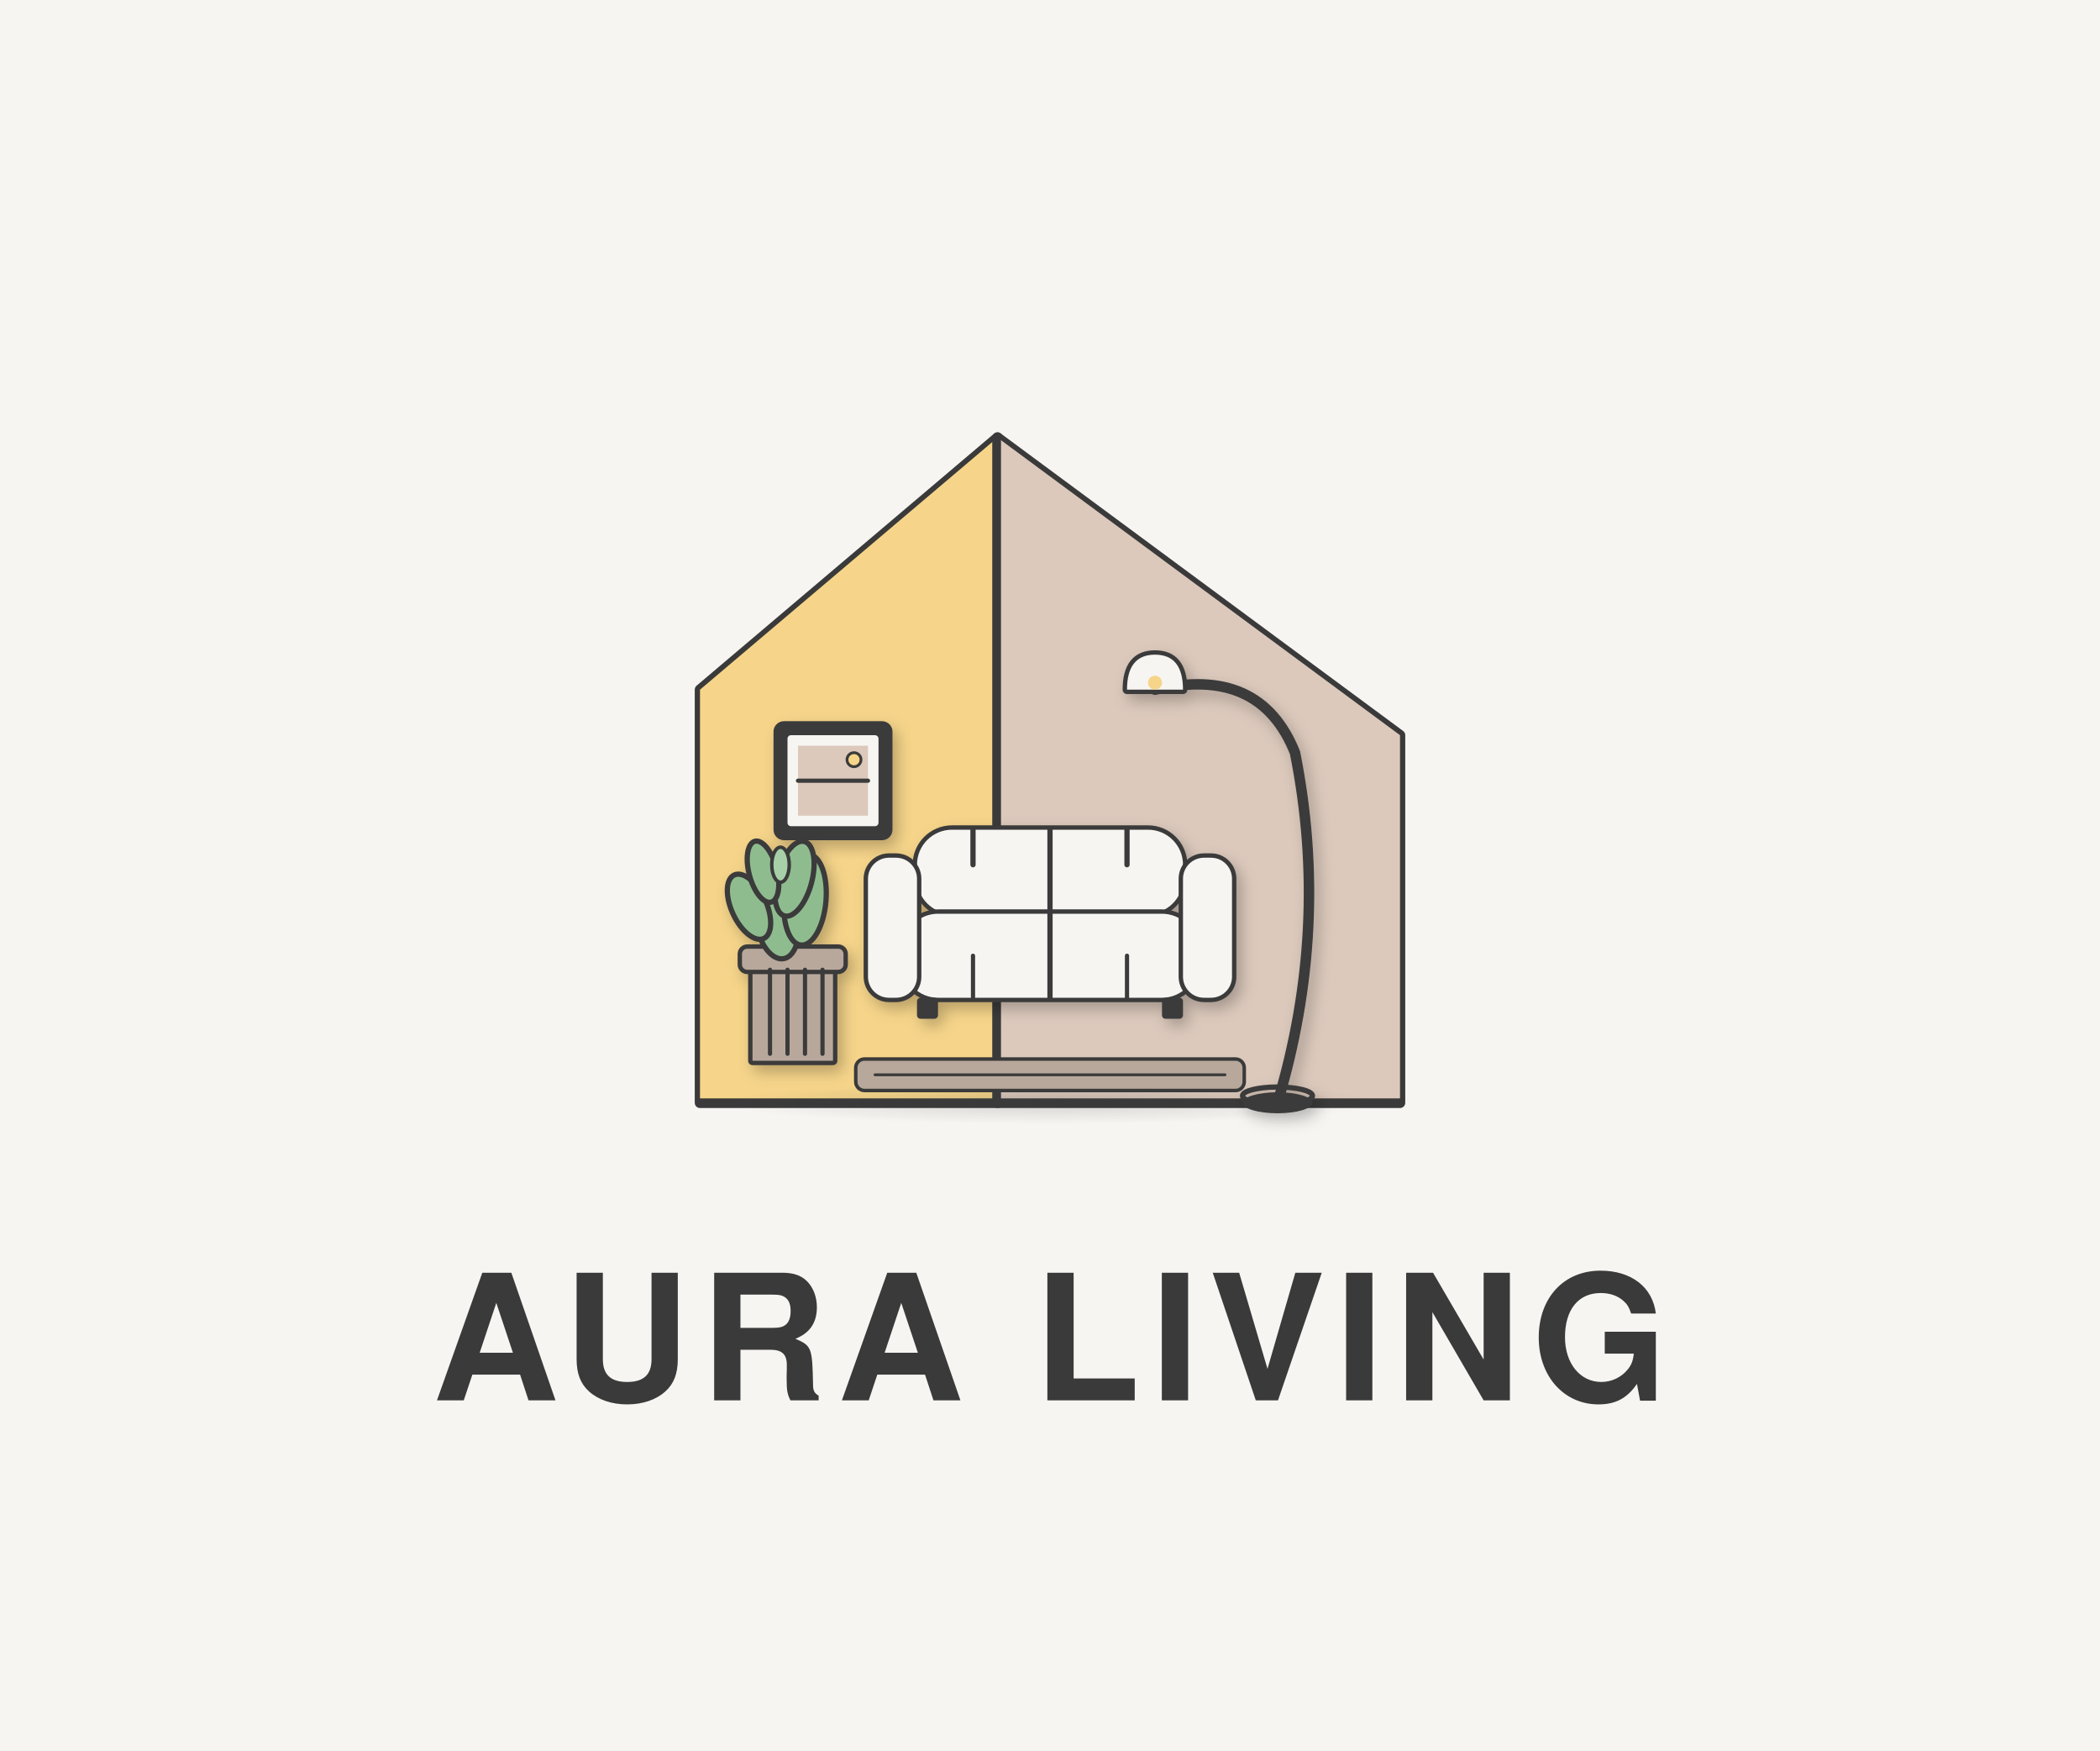
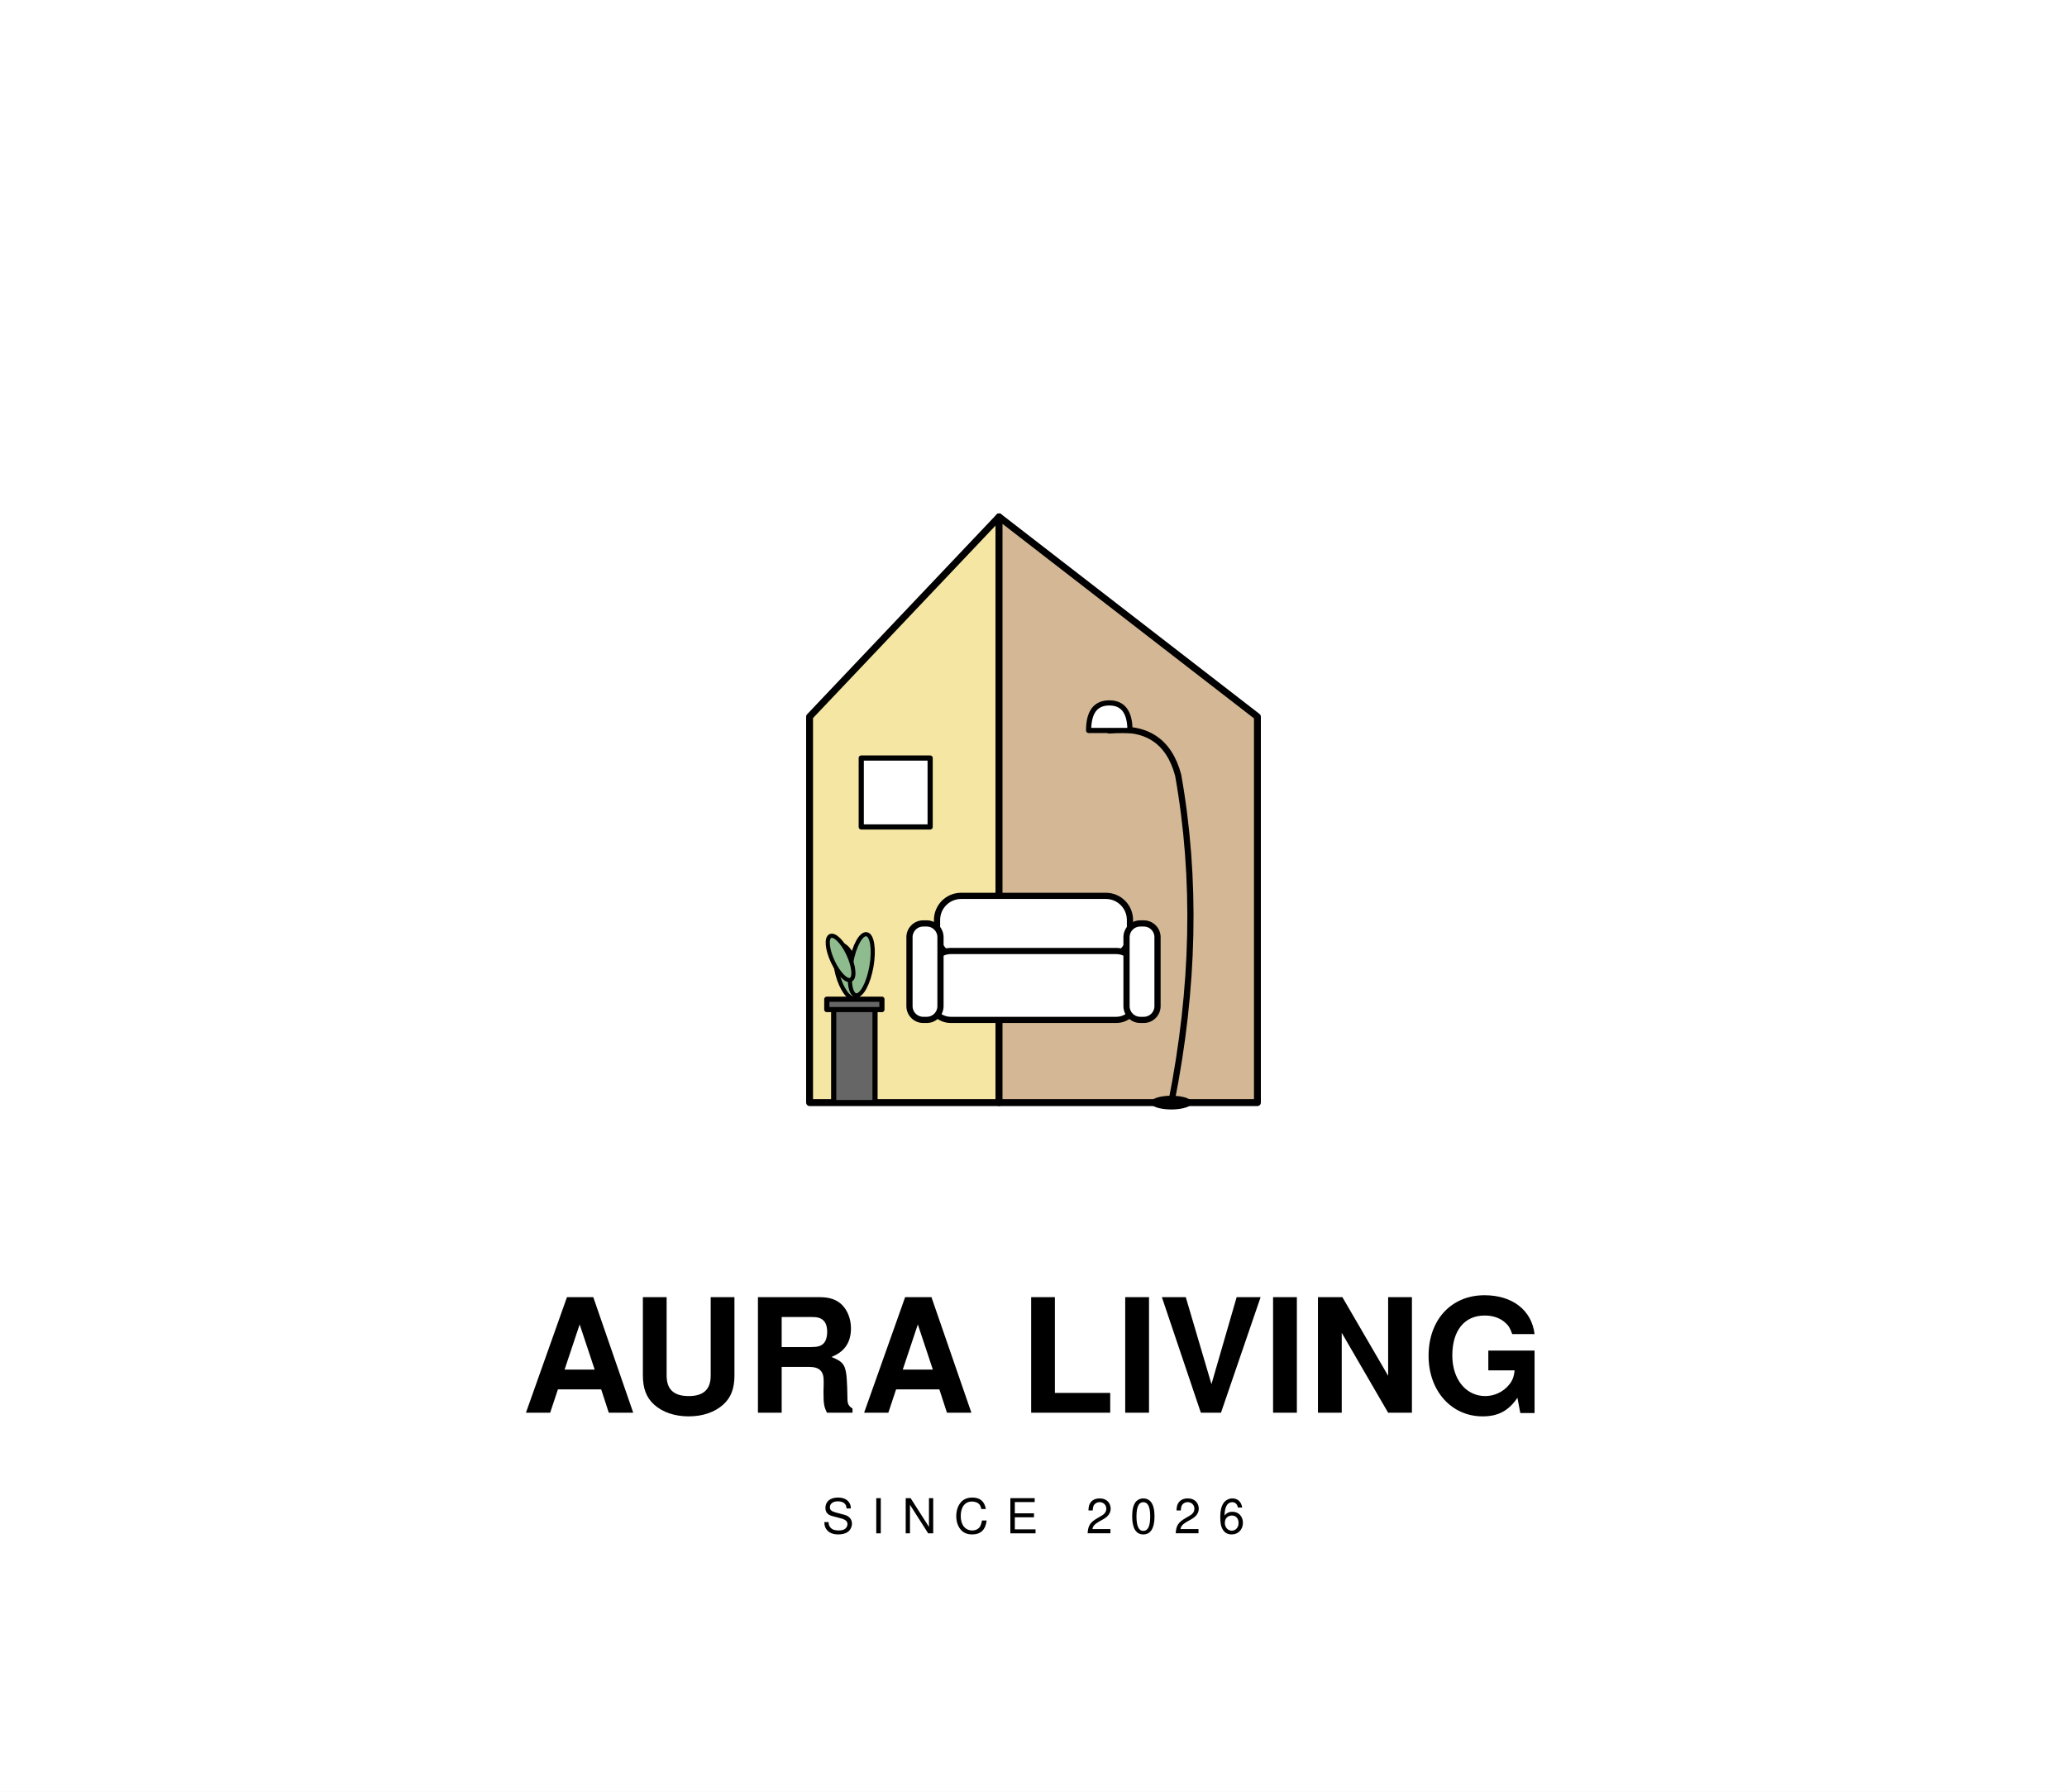
- <svg xmlns="http://www.w3.org/2000/svg" viewBox="0 0 600 500" width="600" height="500">
-   <defs>
-     <filter id="softShadow" x="-20%" y="-20%" width="140%" height="140%">
-       <feGaussianBlur in="SourceAlpha" stdDeviation="2" />
-       <feOffset dx="1.5" dy="2" />
-       <feComponentTransfer>
-         <feFuncA type="linear" slope="0.25" />
-       </feComponentTransfer>
-       <feMerge>
-         <feMergeNode />
-         <feMergeNode in="SourceGraphic" />
-       </feMerge>
-     </filter>
-     <radialGradient id="floorShadow" cx="50%" cy="50%" r="50%">
-       <stop offset="0%" stop-color="#3A3A3A" stop-opacity="0.18" />
-       <stop offset="100%" stop-color="#3A3A3A" stop-opacity="0" />
-     </radialGradient>
-   </defs>
-   <rect width="600" height="500" fill="#F7F5F2" />
-   <g transform="translate(300, 215)">
-     <path d="M -100 100 L -100 -18 L -15 -90 L -15 100 Z" fill="#F6D58A" stroke="#3A3A3A" stroke-width="3" stroke-linejoin="round" stroke-linecap="round" paint-order="stroke fill" />
-     <path d="M -15 -90 L 100 -5 L 100 100 L -15 100 Z" fill="#DCC9BC" stroke="#3A3A3A" stroke-width="3" stroke-linejoin="round" stroke-linecap="round" paint-order="stroke fill" />
-     <line x1="-15" y1="-90" x2="-15" y2="100" stroke="#3A3A3A" stroke-width="2" stroke-linecap="round" />
-     <line x1="-100" y1="100" x2="100" y2="100" stroke="#3A3A3A" stroke-width="2.5" stroke-linecap="round" />
-     <ellipse cx="0" cy="100" rx="95" ry="6" fill="url(#floorShadow)" />
-     <g filter="url(#softShadow)">
-       <rect x="-78" y="-8" width="32" height="32" rx="2" fill="#3A3A3A" stroke="#3A3A3A" stroke-width="2" stroke-linejoin="round" paint-order="stroke fill" />
-       <rect x="-75" y="-5" width="26" height="26" rx="1" fill="#F7F5F2" stroke="none" />
-       <rect x="-72" y="-2" width="20" height="20" fill="#DCC9BC" stroke="none" />
-       <line x1="-72" y1="8" x2="-52" y2="8" stroke="#3A3A3A" stroke-width="1.2" stroke-linecap="round" />
-       <circle cx="-56" cy="2" r="2" fill="#F6D58A" stroke="#3A3A3A" stroke-width="0.8" />
-     </g>
-     <g filter="url(#softShadow)">
-       <path d="M 65 100 Q 80 50 70 0 Q 60 -25 30 -18" fill="none" stroke="#3A3A3A" stroke-width="3" stroke-linecap="round" />
-       <path d="M 22 -18 Q 22 -28 30 -28 Q 38 -28 38 -18 Z" fill="#F7F5F2" stroke="#3A3A3A" stroke-width="2.5" stroke-linejoin="round" paint-order="stroke fill" />
-       <circle cx="30" cy="-20" r="2" fill="#F6D58A" stroke="none" />
-       <ellipse cx="65" cy="100" rx="10" ry="3" fill="#3A3A3A" stroke="none" />
-       <ellipse cx="65" cy="98" rx="10" ry="2.5" fill="none" stroke="#3A3A3A" stroke-width="1.5" />
-     </g>
-     <rect x="-55" y="88" width="110" height="8" rx="2" fill="#B8A89B" stroke="#3A3A3A" stroke-width="2" stroke-linejoin="round" paint-order="stroke fill" />
-     <line x1="-50" y1="92" x2="50" y2="92" stroke="#3A3A3A" stroke-width="0.8" stroke-linecap="round" />
-     <g filter="url(#softShadow)">
-       <rect x="-38" y="22" width="76" height="24" rx="10" fill="#F7F5F2" stroke="#3A3A3A" stroke-width="2.5" stroke-linejoin="round" paint-order="stroke fill" />
-       <line x1="-22" y1="22" x2="-22" y2="32" stroke="#3A3A3A" stroke-width="1.5" stroke-linecap="round" />
-       <line x1="22" y1="22" x2="22" y2="32" stroke="#3A3A3A" stroke-width="1.5" stroke-linecap="round" />
-       <line x1="0" y1="22" x2="0" y2="46" stroke="#3A3A3A" stroke-width="1.5" stroke-linecap="round" />
-       <line x1="-30" y1="46" x2="30" y2="46" stroke="#3A3A3A" stroke-width="1.2" stroke-linecap="round" />
-       <rect x="-42" y="46" width="84" height="24" rx="10" fill="#F7F5F2" stroke="#3A3A3A" stroke-width="2.5" stroke-linejoin="round" paint-order="stroke fill" />
-       <line x1="0" y1="46" x2="0" y2="70" stroke="#3A3A3A" stroke-width="1.5" stroke-linecap="round" />
-       <line x1="-22" y1="58" x2="-22" y2="70" stroke="#3A3A3A" stroke-width="1.2" stroke-linecap="round" />
-       <line x1="22" y1="58" x2="22" y2="70" stroke="#3A3A3A" stroke-width="1.2" stroke-linecap="round" />
-       <rect x="-52" y="30" width="14" height="40" rx="6" fill="#F7F5F2" stroke="#3A3A3A" stroke-width="2.5" stroke-linejoin="round" paint-order="stroke fill" />
-       <rect x="38" y="30" width="14" height="40" rx="6" fill="#F7F5F2" stroke="#3A3A3A" stroke-width="2.5" stroke-linejoin="round" paint-order="stroke fill" />
-       <rect x="-38" y="70" width="6" height="6" rx="1" fill="#3A3A3A" stroke="none" />
-       <rect x="32" y="70" width="6" height="6" rx="1" fill="#3A3A3A" stroke="none" />
-     </g>
-     <g filter="url(#softShadow)">
-       <path d="M -85 60 L -85 88 L -62 88 L -62 60 Z" fill="#B8A89B" stroke="#3A3A3A" stroke-width="2.5" stroke-linejoin="round" paint-order="stroke fill" />
-       <rect x="-88" y="56" width="29" height="6" rx="1.5" fill="#B8A89B" stroke="#3A3A3A" stroke-width="2.5" stroke-linejoin="round" paint-order="stroke fill" />
-       <line x1="-80" y1="62" x2="-80" y2="86" stroke="#3A3A3A" stroke-width="1.2" stroke-linecap="round" />
-       <line x1="-75" y1="62" x2="-75" y2="86" stroke="#3A3A3A" stroke-width="1.2" stroke-linecap="round" />
-       <line x1="-70" y1="62" x2="-70" y2="86" stroke="#3A3A3A" stroke-width="1.2" stroke-linecap="round" />
-       <line x1="-65" y1="62" x2="-65" y2="86" stroke="#3A3A3A" stroke-width="1.2" stroke-linecap="round" />
-       <ellipse cx="-78" cy="48" rx="6" ry="11" fill="#8FBC8F" stroke="#3A3A3A" stroke-width="1.5" transform="rotate(-10 -78 48)" />
-       <ellipse cx="-70" cy="42" rx="6" ry="13" fill="#8FBC8F" stroke="#3A3A3A" stroke-width="1.5" transform="rotate(5 -70 42)" />
-       <ellipse cx="-86" cy="44" rx="5" ry="10" fill="#8FBC8F" stroke="#3A3A3A" stroke-width="1.5" transform="rotate(-25 -86 44)" />
-       <ellipse cx="-73" cy="36" rx="5" ry="11" fill="#8FBC8F" stroke="#3A3A3A" stroke-width="1.5" transform="rotate(15 -73 36)" />
-       <ellipse cx="-82" cy="34" rx="4" ry="9" fill="#8FBC8F" stroke="#3A3A3A" stroke-width="1.5" transform="rotate(-15 -82 34)" />
-       <ellipse cx="-77" cy="32" rx="2.5" ry="5" fill="#A8D0A8" stroke="#3A3A3A" stroke-width="1" />
-     </g>
+ <svg xmlns="http://www.w3.org/2000/svg" viewBox="0 0 600 520" width="600" height="520">
+   <rect width="600" height="520" fill="#FFFFFF" />
+   <g transform="translate(300, 220)" stroke="#000000" stroke-linejoin="round" stroke-linecap="round">
+     <path d="M -65 100 L -65 -12 L -10 -70 L -10 100 Z" fill="#F5E6A3" stroke="#000000" stroke-width="2" />
+     <path d="M -10 -70 L 65 -12 L 65 100 L -10 100 Z" fill="#D4B896" stroke="#000000" stroke-width="2" />
+     <line x1="-10" y1="-70" x2="-10" y2="100" stroke="#000000" stroke-width="1.5" />
+     <rect x="-50" y="0" width="20" height="20" fill="#FFFFFF" stroke="#000000" stroke-width="1.5" />
+     <path d="M 40 100 Q 50 50 42 5 Q 38 -10 22 -8" fill="none" stroke="#000000" stroke-width="1.8" stroke-linecap="round" />
+     <path d="M 16 -8 Q 16 -16 22 -16 Q 28 -16 28 -8 Z" fill="#FFFFFF" stroke="#000000" stroke-width="1.5" />
+     <ellipse cx="40" cy="100" rx="6" ry="2" fill="#000000" stroke="none" />
+     <rect x="-28" y="40" width="56" height="18" rx="7" fill="#FFFFFF" stroke="#000000" stroke-width="1.8" />
+     <rect x="-30" y="56" width="60" height="20" rx="6" fill="#FFFFFF" stroke="#000000" stroke-width="1.8" />
+     <rect x="-36" y="48" width="9" height="28" rx="4" fill="#FFFFFF" stroke="#000000" stroke-width="1.8" />
+     <rect x="27" y="48" width="9" height="28" rx="4" fill="#FFFFFF" stroke="#000000" stroke-width="1.8" />
+     <rect x="-58" y="72" width="12" height="28" fill="#666666" stroke="#000000" stroke-width="1.5" />
+     <rect x="-60" y="70" width="16" height="3" fill="#666666" stroke="#000000" stroke-width="1.5" />
+     <ellipse cx="-54" cy="62" rx="3" ry="8" fill="#8FBC8F" stroke="#000000" stroke-width="1.2" transform="rotate(-15 -54 62)" />
+     <ellipse cx="-50" cy="60" rx="3" ry="9" fill="#8FBC8F" stroke="#000000" stroke-width="1.2" transform="rotate(10 -50 60)" />
+     <ellipse cx="-56" cy="58" rx="2.5" ry="7" fill="#8FBC8F" stroke="#000000" stroke-width="1.2" transform="rotate(-25 -56 58)" />
  </g>
-   <text x="300" y="400" font-family="Montserrat, Poppins, Gilroy, Helvetica, Arial, sans-serif" font-size="50" font-weight="800" fill="#3A3A3A" text-anchor="middle" letter-spacing="3">AURA LIVING</text>
+   <text x="300" y="410" font-family="Montserrat, Poppins, Helvetica, Arial, sans-serif" font-size="46" font-weight="700" fill="#000000" text-anchor="middle" letter-spacing="0">AURA LIVING</text>
+   <text x="300" y="445" font-family="Montserrat, Poppins, Helvetica, Arial, sans-serif" font-size="14" font-weight="400" fill="#000000" text-anchor="middle" letter-spacing="5">SINCE 2026</text>
</svg>
